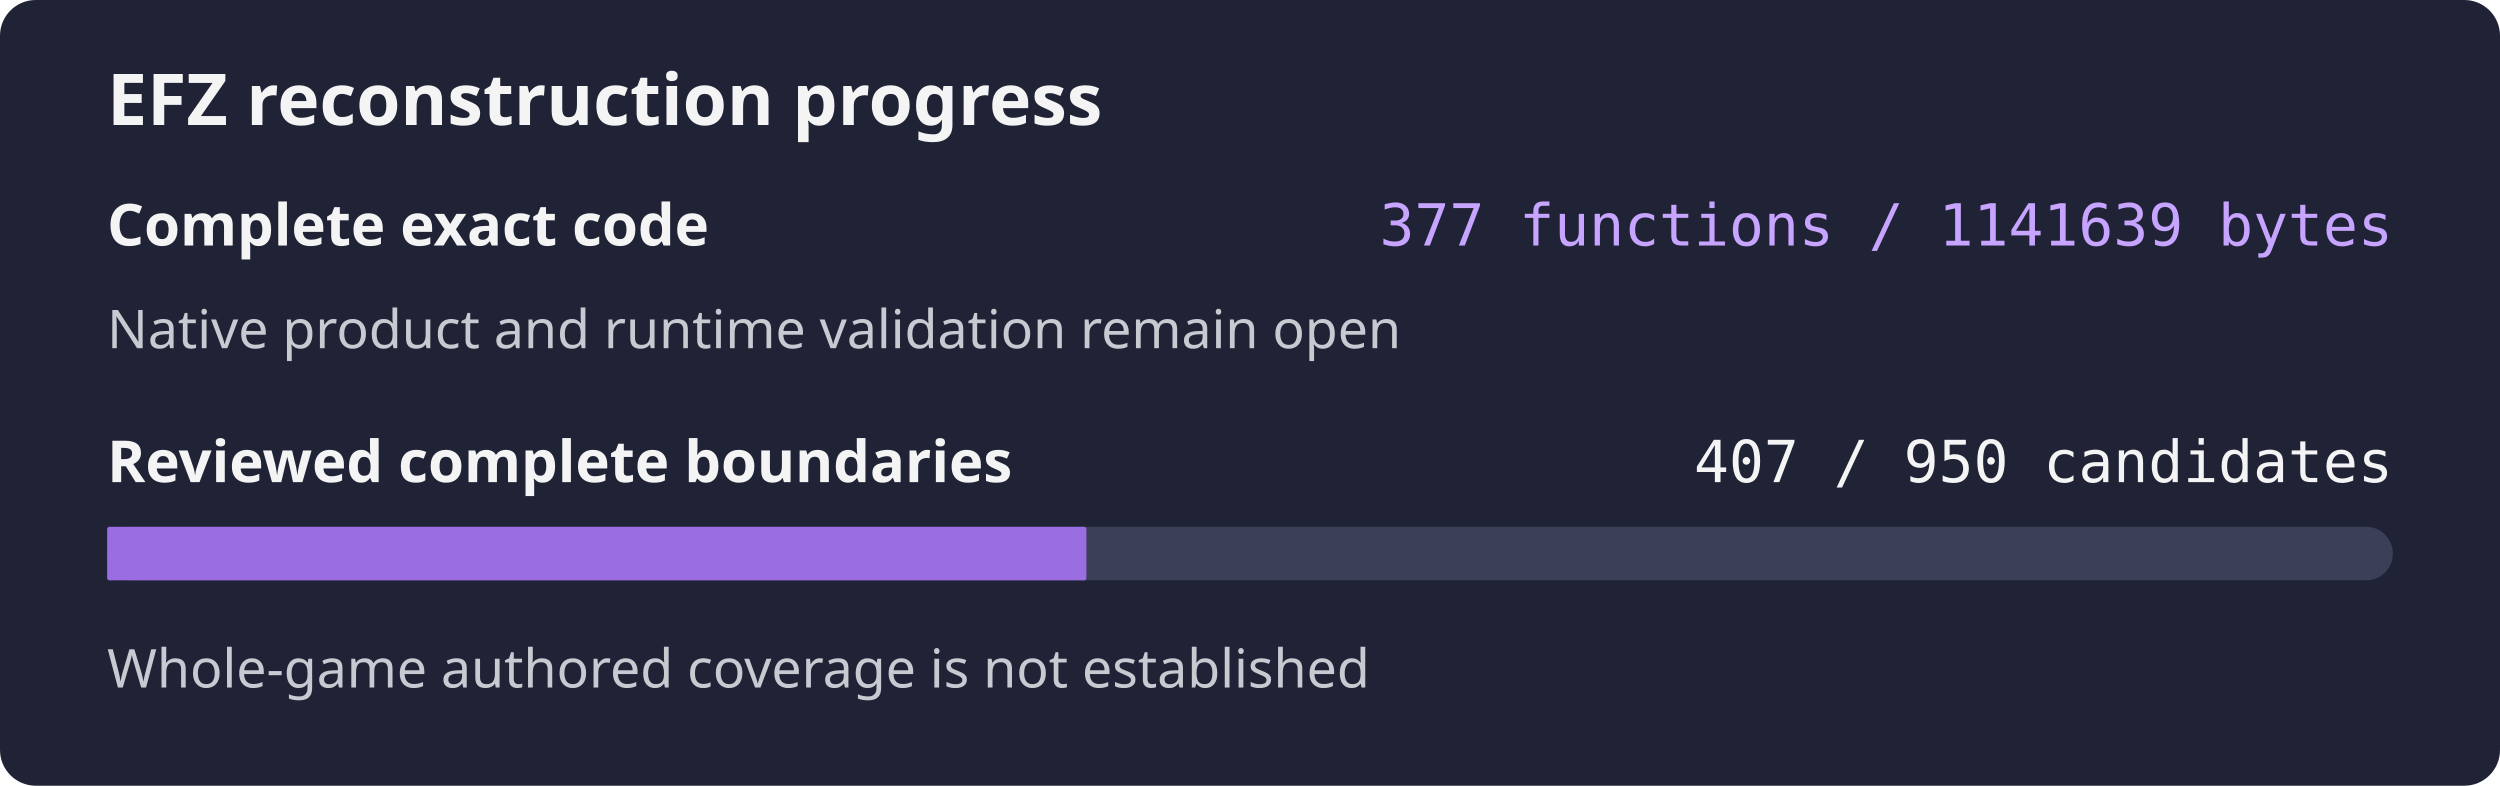
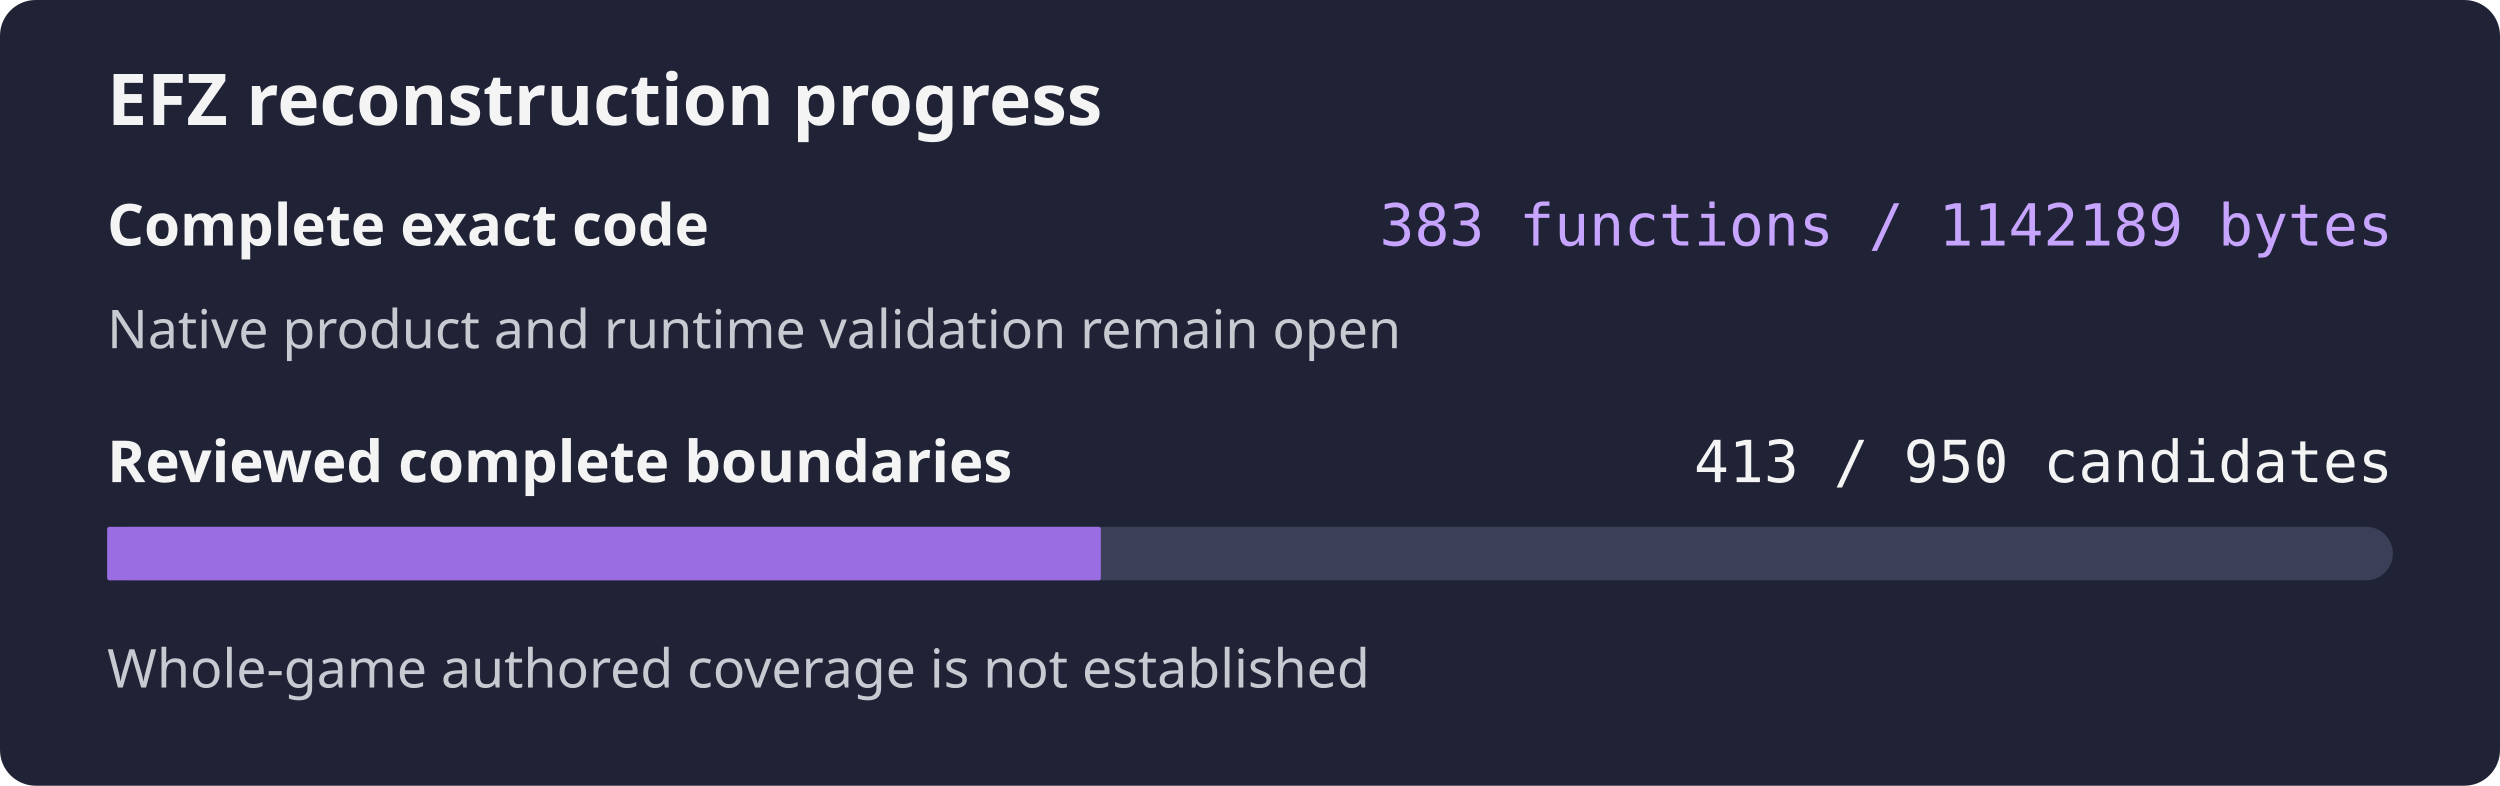
- <svg xmlns="http://www.w3.org/2000/svg" width="560" height="176" role="img" aria-label="EFZ reconstruction: 377 exact functions, 1141639 exact bytes; 407 reviewed boundaries out of 950 candidates">
+ <svg xmlns="http://www.w3.org/2000/svg" width="560" height="176" role="img" aria-label="EFZ reconstruction: 383 exact functions, 1142189 exact bytes; 413 reviewed boundaries out of 950 candidates">
  <rect width="560" height="176" rx="8" fill="#1f2335" />
  <text x="24" y="28" fill="#f4f4f5" font-family="sans-serif" font-size="16" font-weight="600">EFZ reconstruction progress</text>
  <text x="24" y="55" fill="#f4f4f5" font-family="sans-serif" font-size="13" font-weight="600">Complete exact code</text>
-   <text x="536" y="55" fill="#c7a4ff" text-anchor="end" font-family="monospace" font-size="13">377 functions / 1141639 bytes</text>
+   <text x="536" y="55" fill="#c7a4ff" text-anchor="end" font-family="monospace" font-size="13">383 functions / 1142189 bytes</text>
  <text x="24" y="78" fill="#c8cad2" font-family="sans-serif" font-size="12">Native product and runtime validation remain open</text>
  <text x="24" y="108" fill="#f4f4f5" font-family="sans-serif" font-size="13" font-weight="600">Reviewed complete boundaries</text>
-   <text x="536" y="108" fill="#f4f4f5" text-anchor="end" font-family="monospace" font-size="13">407 / 950 candidates</text>
+   <text x="536" y="108" fill="#f4f4f5" text-anchor="end" font-family="monospace" font-size="13">413 / 950 candidates</text>
  <rect x="24" y="118" width="512" height="12" rx="6" fill="#3b4058" />
-   <rect x="24" y="118" width="219.35" height="12" rx="0.5" fill="#9b6de3" />
+   <rect x="24" y="118" width="222.59" height="12" rx="0.5" fill="#9b6de3" />
  <text x="24" y="154" fill="#c8cad2" font-family="sans-serif" font-size="12">Whole-game authored coverage is not established</text>
</svg>
